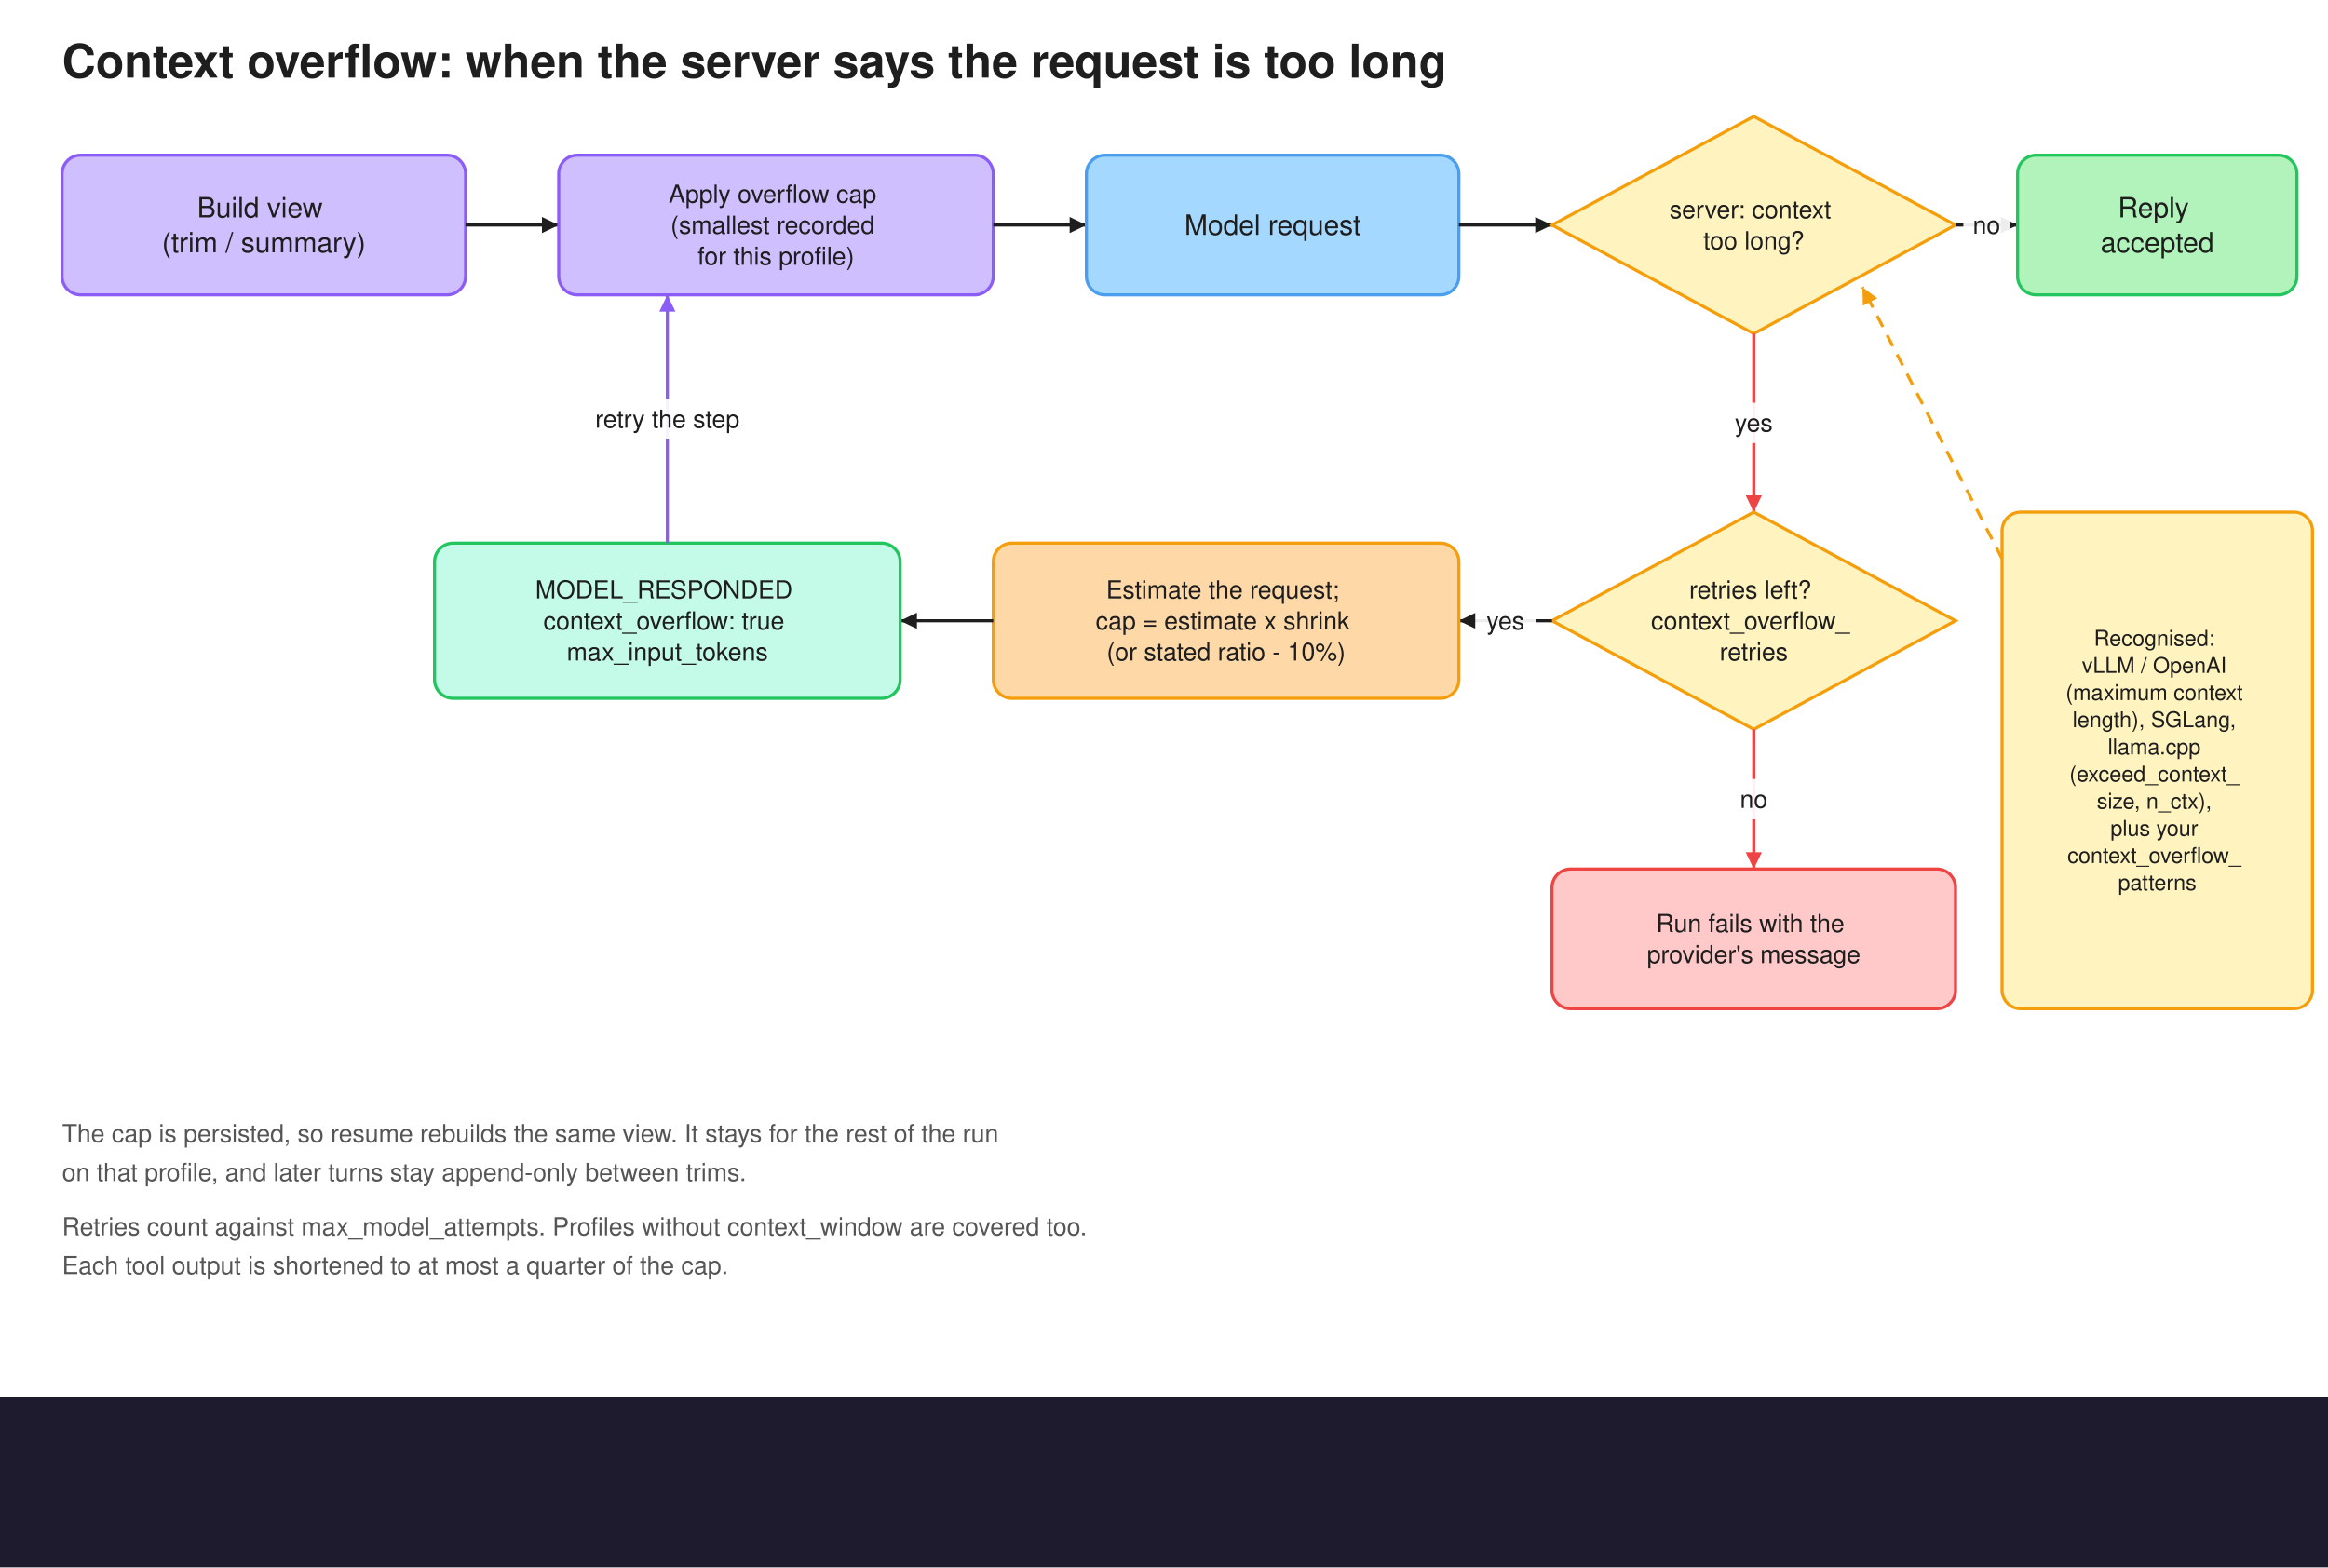
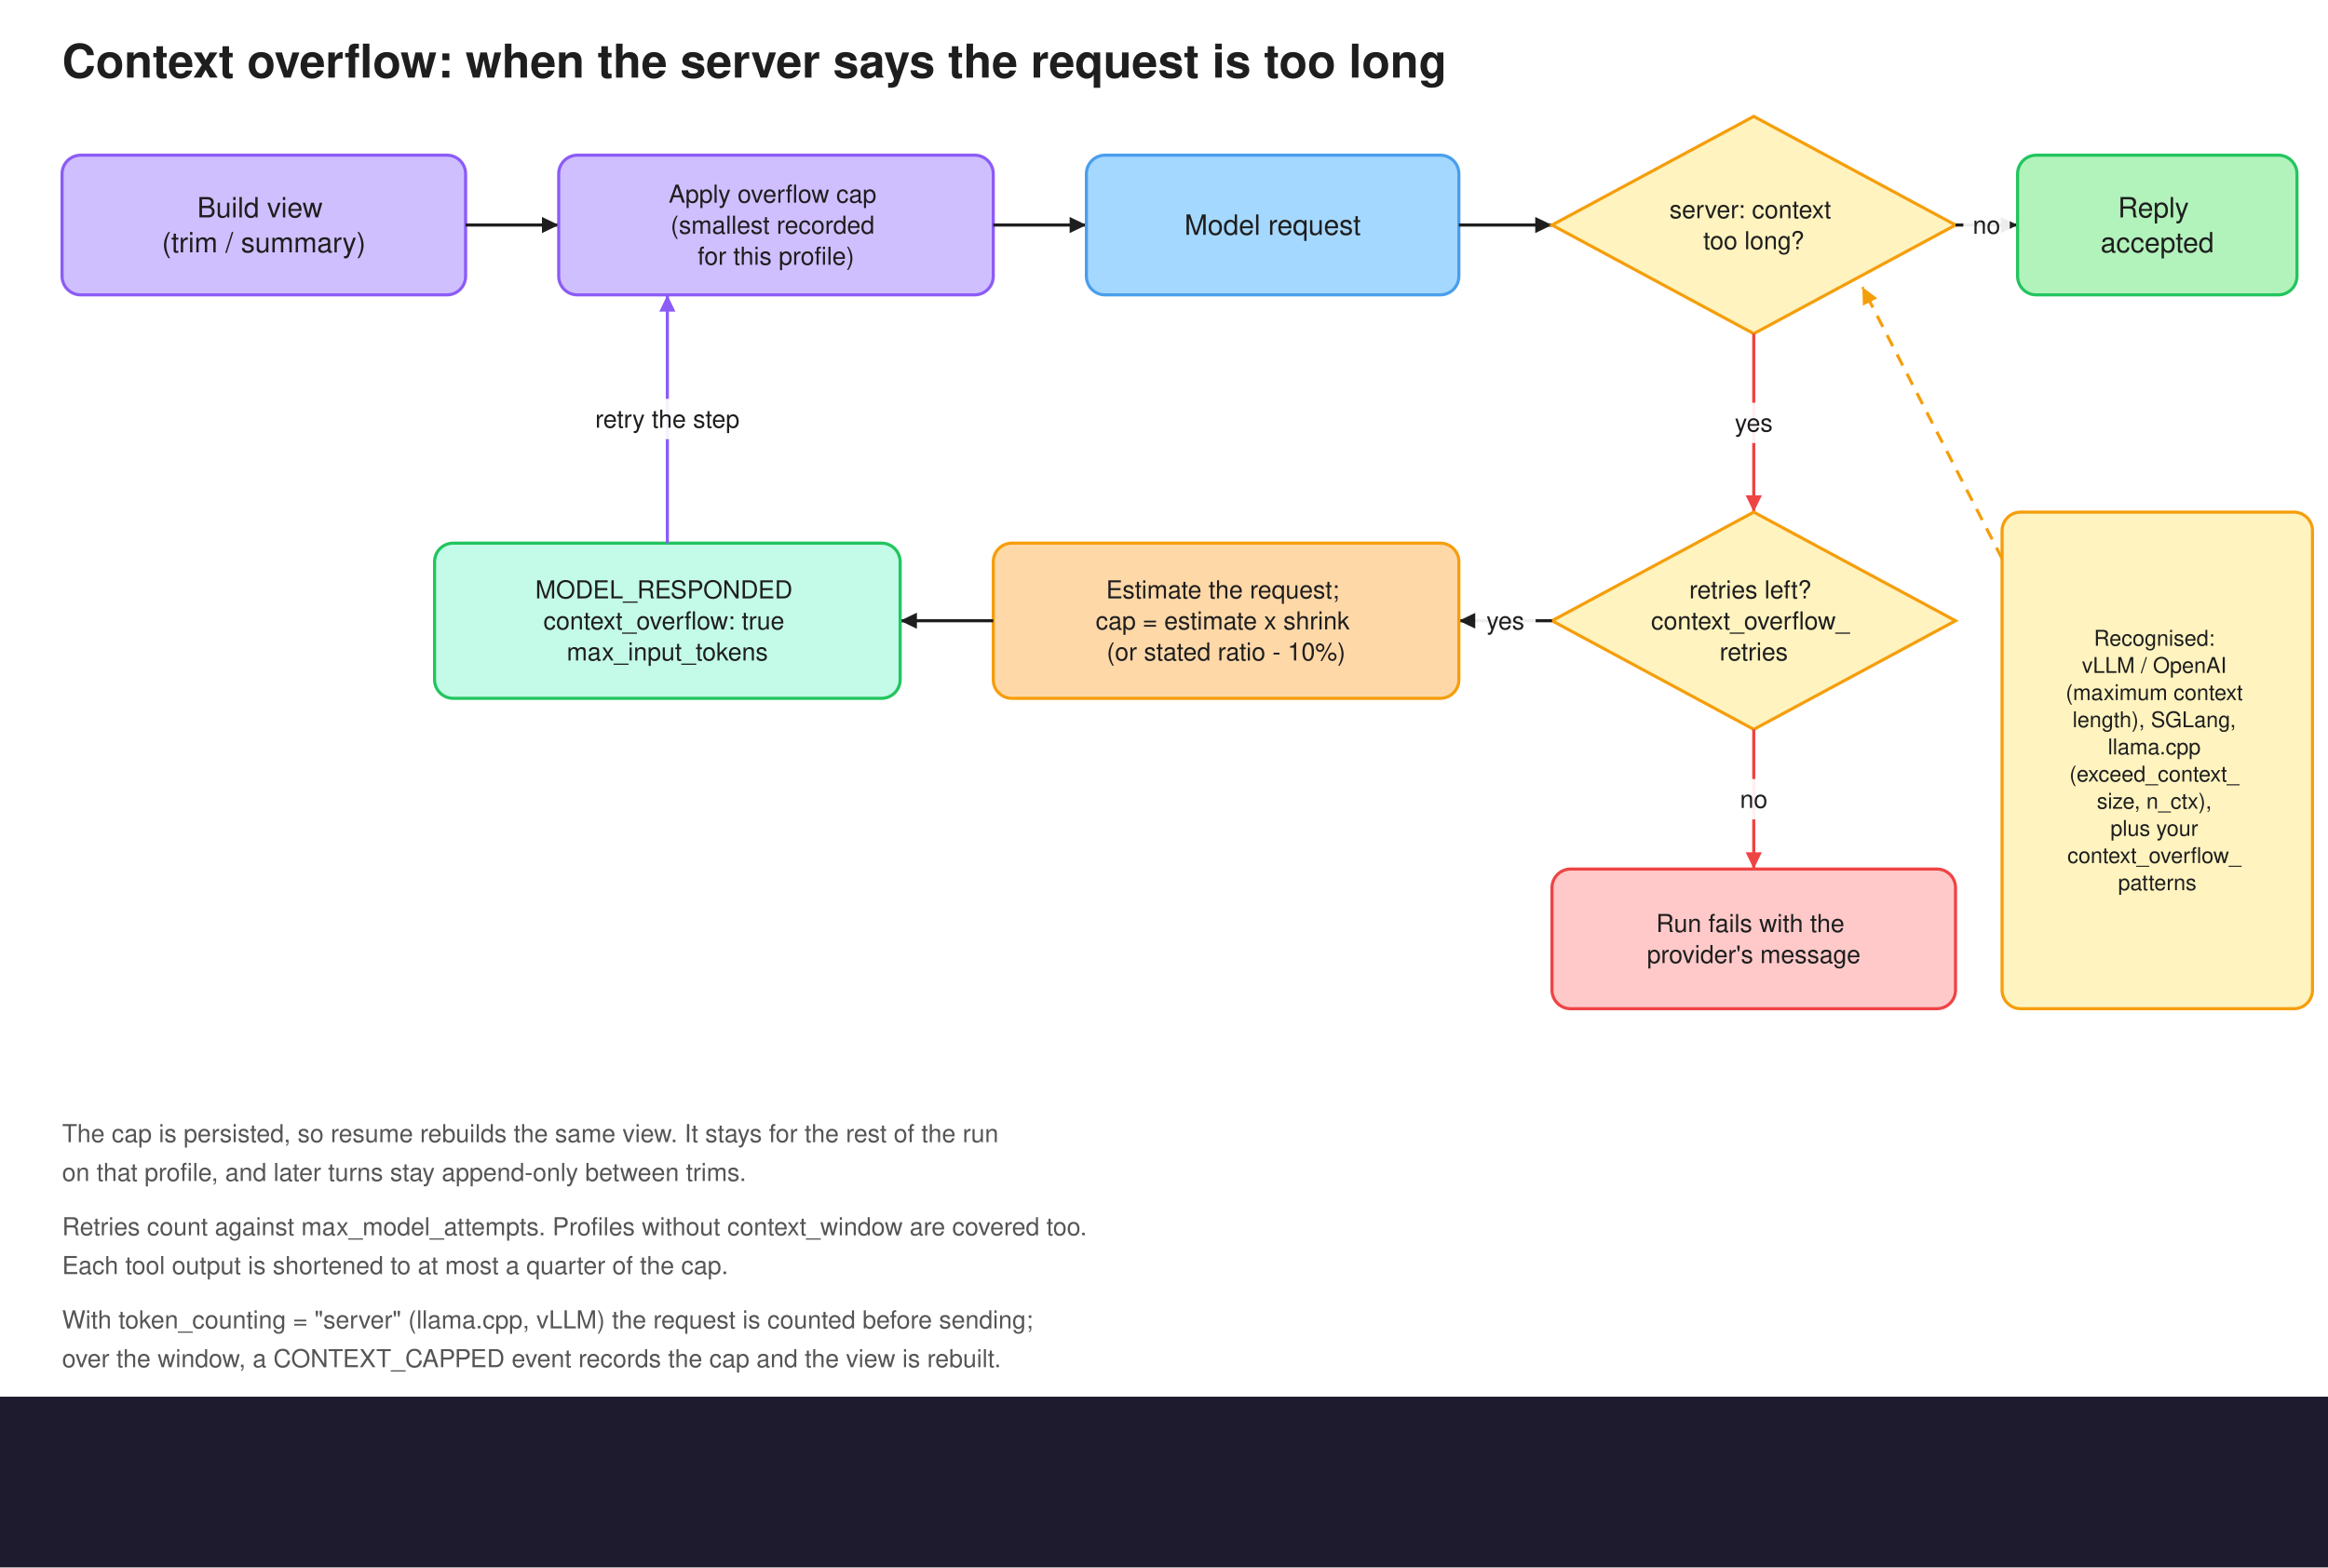
<svg xmlns="http://www.w3.org/2000/svg" viewBox="0 0 1500 1010" width="1500" height="1010" font-family="Helvetica, Arial, sans-serif">
  <rect width="1500" height="1010" fill="#ffffff" />
  <text x="40" y="50" font-size="30" fill="#1e1e1e" font-weight="bold">
    <tspan x="40" dy="0">Context overflow: when the server says the request is too long</tspan>
  </text>
  <g class="node" id="n-build">
    <rect x="40" y="100" width="260" height="90" rx="12" fill="#d0bfff" stroke="#8b5cf6" stroke-width="2" />
    <text font-size="18" text-anchor="middle" fill="#1e1e1e">
      <tspan x="170.0" y="140.1">Build view</tspan>
      <tspan x="170.0" y="162.6">(trim / summary)</tspan>
    </text>
  </g>
  <g class="edge" id="e-c1">
    <polyline points="300,145 360,145" fill="none" stroke="#1e1e1e" stroke-width="2" />
    <polygon points="360,145 349.2,150.2 349.2,139.8" fill="#1e1e1e" />
  </g>
  <g class="node" id="n-cap">
    <rect x="360" y="100" width="280" height="90" rx="12" fill="#d0bfff" stroke="#8b5cf6" stroke-width="2" />
    <text font-size="16" text-anchor="middle" fill="#1e1e1e">
      <tspan x="500.0" y="130.6">Apply overflow cap</tspan>
      <tspan x="500.0" y="150.6">(smallest recorded</tspan>
      <tspan x="500.0" y="170.6">for this profile)</tspan>
    </text>
  </g>
  <g class="edge" id="e-c2">
    <polyline points="640,145 700,145" fill="none" stroke="#1e1e1e" stroke-width="2" />
    <polygon points="700,145 689.2,150.2 689.2,139.8" fill="#1e1e1e" />
  </g>
  <g class="node" id="n-send">
    <rect x="700" y="100" width="240" height="90" rx="12" fill="#a5d8ff" stroke="#4a9eed" stroke-width="2" />
    <text font-size="18" text-anchor="middle" fill="#1e1e1e">
      <tspan x="820.0" y="151.3">Model request</tspan>
    </text>
  </g>
  <g class="edge" id="e-c3">
    <polyline points="940,145 1000,145" fill="none" stroke="#1e1e1e" stroke-width="2" />
    <polygon points="1000,145 989.2,150.2 989.2,139.8" fill="#1e1e1e" />
  </g>
  <g class="node" id="n-over">
    <polygon points="1130.0,75 1260,145.0 1130.0,215 1000,145.0" fill="#fff3bf" stroke="#f59e0b" stroke-width="2" />
    <text font-size="16" text-anchor="middle" fill="#1e1e1e">
      <tspan x="1130.0" y="140.6">server: context</tspan>
      <tspan x="1130.0" y="160.6">too long?</tspan>
    </text>
  </g>
  <g class="edge" id="e-c_no">
    <polyline points="1260,145 1300,145" fill="none" stroke="#1e1e1e" stroke-width="2" />
    <polygon points="1300,145 1289.2,150.2 1289.2,139.8" fill="#1e1e1e" />
  </g>
  <g class="node" id="n-accept">
    <rect x="1300" y="100" width="180" height="90" rx="12" fill="#b2f2bb" stroke="#22c55e" stroke-width="2" />
    <text font-size="18" text-anchor="middle" fill="#1e1e1e">
      <tspan x="1390.0" y="140.1">Reply</tspan>
      <tspan x="1390.0" y="162.6">accepted</tspan>
    </text>
  </g>
  <g class="edge" id="e-c_yes">
    <polyline points="1130,215 1130,330" fill="none" stroke="#ef4444" stroke-width="2" />
    <polygon points="1130,330 1124.8,319.2 1135.2,319.2" fill="#ef4444" />
  </g>
  <g class="node" id="n-left">
    <polygon points="1130.0,330 1260,400.0 1130.0,470 1000,400.0" fill="#fff3bf" stroke="#f59e0b" stroke-width="2" />
    <text font-size="16" text-anchor="middle" fill="#1e1e1e">
      <tspan x="1130.0" y="385.6">retries left?</tspan>
      <tspan x="1130.0" y="405.6">context_overflow_</tspan>
      <tspan x="1130.0" y="425.6">retries</tspan>
    </text>
  </g>
  <g class="edge" id="e-c_none">
    <polyline points="1130,470 1130,560" fill="none" stroke="#ef4444" stroke-width="2" />
    <polygon points="1130,560 1124.8,549.2 1135.2,549.2" fill="#ef4444" />
  </g>
  <g class="node" id="n-fail">
    <rect x="1000" y="560" width="260" height="90" rx="12" fill="#ffc9c9" stroke="#ef4444" stroke-width="2" />
    <text font-size="16" text-anchor="middle" fill="#1e1e1e">
      <tspan x="1130.0" y="600.6">Run fails with the</tspan>
      <tspan x="1130.0" y="620.6">provider's message</tspan>
    </text>
  </g>
  <g class="edge" id="e-c_more">
    <polyline points="1000,400 940,400" fill="none" stroke="#1e1e1e" stroke-width="2" />
    <polygon points="940,400 950.8,394.8 950.8,405.2" fill="#1e1e1e" />
  </g>
  <g class="node" id="n-estimate">
    <rect x="640" y="350" width="300" height="100" rx="12" fill="#ffd8a8" stroke="#f59e0b" stroke-width="2" />
    <text font-size="16" text-anchor="middle" fill="#1e1e1e">
      <tspan x="790.0" y="385.6">Estimate the request;</tspan>
      <tspan x="790.0" y="405.6">cap = estimate x shrink</tspan>
      <tspan x="790.0" y="425.6">(or stated ratio - 10%)</tspan>
    </text>
  </g>
  <g class="edge" id="e-c4">
    <polyline points="640,400 580,400" fill="none" stroke="#1e1e1e" stroke-width="2" />
    <polygon points="580,400 590.8,394.8 590.8,405.2" fill="#1e1e1e" />
  </g>
  <g class="node" id="n-persist">
    <rect x="280" y="350" width="300" height="100" rx="12" fill="#c3fae8" stroke="#22c55e" stroke-width="2" />
    <text font-size="16" text-anchor="middle" fill="#1e1e1e">
      <tspan x="430.0" y="385.6">MODEL_RESPONDED</tspan>
      <tspan x="430.0" y="405.6">context_overflow: true</tspan>
      <tspan x="430.0" y="425.6">max_input_tokens</tspan>
    </text>
  </g>
  <g class="edge" id="e-c_retry">
    <polyline points="430,350 430,190" fill="none" stroke="#8b5cf6" stroke-width="2" />
    <polygon points="430,190 435.2,200.8 424.8,200.8" fill="#8b5cf6" />
  </g>
  <g class="node" id="n-detect">
    <rect x="1290" y="330" width="200" height="320" rx="12" fill="#fff3bf" stroke="#f59e0b" stroke-width="2" />
    <text font-size="14" text-anchor="middle" fill="#1e1e1e">
      <tspan x="1390.0" y="416.1">Recognised:</tspan>
      <tspan x="1390.0" y="433.6">vLLM / OpenAI</tspan>
      <tspan x="1390.0" y="451.1">(maximum context</tspan>
      <tspan x="1390.0" y="468.6">length), SGLang,</tspan>
      <tspan x="1390.0" y="486.1">llama.cpp</tspan>
      <tspan x="1390.0" y="503.6">(exceed_context_</tspan>
      <tspan x="1390.0" y="521.1">size, n_ctx),</tspan>
      <tspan x="1390.0" y="538.6">plus your</tspan>
      <tspan x="1390.0" y="556.1">context_overflow_</tspan>
      <tspan x="1390.0" y="573.6">patterns</tspan>
    </text>
  </g>
  <g class="edge" id="e-c_detect">
    <polyline points="1290,360 1200,185" fill="none" stroke="#f59e0b" stroke-width="2" stroke-dasharray="8 6" />
    <polygon points="1200,185 1209.6,192.2 1200.3,197.0" fill="#f59e0b" />
  </g>
  <text x="40" y="736" font-size="16" fill="#555555" font-weight="normal">
    <tspan x="40" dy="0">The cap is persisted, so resume rebuilds the same view. It stays for the rest of the run</tspan>
  </text>
  <text x="40" y="761" font-size="16" fill="#555555" font-weight="normal">
    <tspan x="40" dy="0">on that profile, and later turns stay append-only between trims.</tspan>
  </text>
  <text x="40" y="796" font-size="16" fill="#555555" font-weight="normal">
    <tspan x="40" dy="0">Retries count against max_model_attempts. Profiles without context_window are covered too.</tspan>
  </text>
  <text x="40" y="821" font-size="16" fill="#555555" font-weight="normal">
    <tspan x="40" dy="0">Each tool output is shortened to at most a quarter of the cap.</tspan>
  </text>
+   <text x="40" y="856" font-size="16" fill="#555555" font-weight="normal">
+     <tspan x="40" dy="0">With token_counting = "server" (llama.cpp, vLLM) the request is counted before sending;</tspan>
+   </text>
+   <text x="40" y="881" font-size="16" fill="#555555" font-weight="normal">
+     <tspan x="40" dy="0">over the window, a CONTEXT_CAPPED event records the cap and the view is rebuilt.</tspan>
+   </text>
  <rect x="1265.04" y="132.0" width="29.92" height="26" rx="4" fill="#ffffff" fill-opacity="0.92" />
  <text font-size="16" text-anchor="middle" fill="#1e1e1e">
    <tspan x="1280.0" y="150.6">no</tspan>
  </text>
  <rect x="1110.56" y="259.5" width="38.88" height="26" rx="4" fill="#ffffff" fill-opacity="0.92" />
  <text font-size="16" text-anchor="middle" fill="#1e1e1e">
    <tspan x="1130.0" y="278.1">yes</tspan>
  </text>
  <rect x="1115.04" y="502.0" width="29.92" height="26" rx="4" fill="#ffffff" fill-opacity="0.92" />
  <text font-size="16" text-anchor="middle" fill="#1e1e1e">
    <tspan x="1130.0" y="520.6">no</tspan>
  </text>
  <rect x="950.56" y="387.0" width="38.88" height="26" rx="4" fill="#ffffff" fill-opacity="0.92" />
  <text font-size="16" text-anchor="middle" fill="#1e1e1e">
    <tspan x="970.0" y="405.6">yes</tspan>
  </text>
  <rect x="361.28" y="257.0" width="137.44" height="26" rx="4" fill="#ffffff" fill-opacity="0.92" />
  <text font-size="16" text-anchor="middle" fill="#1e1e1e">
    <tspan x="430.0" y="275.6">retry the step</tspan>
  </text>
  <g opacity="0">
    <rect x="34" y="94" width="272" height="102" rx="12" fill="none" stroke="#1e3a8a" stroke-width="6" />
    <animate attributeName="opacity" dur="37.67s" repeatCount="indefinite" calcMode="discrete" values="1;0" keyTimes="0;0.069" />
  </g>
  <g opacity="0">
    <rect x="354" y="94" width="292" height="102" rx="12" fill="none" stroke="#1e3a8a" stroke-width="6" />
    <animate attributeName="opacity" dur="37.67s" repeatCount="indefinite" calcMode="discrete" values="0;1;0" keyTimes="0;0.082;0.151" />
  </g>
  <g opacity="0">
    <rect x="694" y="94" width="252" height="102" rx="12" fill="none" stroke="#1e3a8a" stroke-width="6" />
    <animate attributeName="opacity" dur="37.67s" repeatCount="indefinite" calcMode="discrete" values="0;1;0" keyTimes="0;0.165;0.234" />
  </g>
  <g opacity="0">
    <polygon points="1130.0,69 1266,145.0 1130.0,221 994,145.0" fill="none" stroke="#1e3a8a" stroke-width="6" />
    <animate attributeName="opacity" dur="37.67s" repeatCount="indefinite" calcMode="discrete" values="0;1;0" keyTimes="0;0.247;0.316" />
  </g>
  <g opacity="0">
    <rect x="1284" y="324" width="212" height="332" rx="12" fill="none" stroke="#1e3a8a" stroke-width="6" />
    <animate attributeName="opacity" dur="37.67s" repeatCount="indefinite" calcMode="discrete" values="0;1;0" keyTimes="0;0.316;0.385" />
  </g>
  <g opacity="0">
    <polygon points="1130.0,324 1266,400.0 1130.0,476 994,400.0" fill="none" stroke="#1e3a8a" stroke-width="6" />
    <animate attributeName="opacity" dur="37.67s" repeatCount="indefinite" calcMode="discrete" values="0;1;0" keyTimes="0;0.398;0.467" />
  </g>
  <g opacity="0">
    <rect x="634" y="344" width="312" height="112" rx="12" fill="none" stroke="#1e3a8a" stroke-width="6" />
    <animate attributeName="opacity" dur="37.67s" repeatCount="indefinite" calcMode="discrete" values="0;1;0" keyTimes="0;0.48;0.55" />
  </g>
  <g opacity="0">
    <rect x="274" y="344" width="312" height="112" rx="12" fill="none" stroke="#1e3a8a" stroke-width="6" />
    <animate attributeName="opacity" dur="37.67s" repeatCount="indefinite" calcMode="discrete" values="0;1;0" keyTimes="0;0.563;0.632" />
  </g>
  <g opacity="0">
    <rect x="354" y="94" width="292" height="102" rx="12" fill="none" stroke="#1e3a8a" stroke-width="6" />
    <animate attributeName="opacity" dur="37.67s" repeatCount="indefinite" calcMode="discrete" values="0;1;0" keyTimes="0;0.65;0.719" />
  </g>
  <g opacity="0">
    <rect x="694" y="94" width="252" height="102" rx="12" fill="none" stroke="#1e3a8a" stroke-width="6" />
    <animate attributeName="opacity" dur="37.67s" repeatCount="indefinite" calcMode="discrete" values="0;1;0" keyTimes="0;0.732;0.801" />
  </g>
  <g opacity="0">
    <rect x="1294" y="94" width="192" height="102" rx="12" fill="none" stroke="#1e3a8a" stroke-width="6" />
    <animate attributeName="opacity" dur="37.67s" repeatCount="indefinite" calcMode="discrete" values="0;1;0" keyTimes="0;0.835;0.904" />
  </g>
  <g opacity="0">
    <rect x="994" y="554" width="272" height="102" rx="12" fill="none" stroke="#1e3a8a" stroke-width="6" />
    <animate attributeName="opacity" dur="37.67s" repeatCount="indefinite" calcMode="discrete" values="0;1;0" keyTimes="0;0.904;0.974" />
  </g>
  <g opacity="0">
    <animate attributeName="opacity" dur="37.67s" repeatCount="indefinite" calcMode="discrete" values="0;1;0" keyTimes="0;0.069;0.082" />
    <g>
      <circle r="11" fill="#1e3a8a" fill-opacity="0.2" />
      <circle r="6" fill="#1e3a8a" stroke="#ffffff" stroke-width="2" />
      <animateMotion dur="37.67s" repeatCount="indefinite" calcMode="linear" path="M300.0,145.0 L360.0,145.0" keyTimes="0;0.069;0.082;1" keyPoints="0;0;1;1" />
    </g>
  </g>
  <g opacity="0">
    <animate attributeName="opacity" dur="37.67s" repeatCount="indefinite" calcMode="discrete" values="0;1;0" keyTimes="0;0.151;0.165" />
    <g>
      <circle r="11" fill="#1e3a8a" fill-opacity="0.2" />
      <circle r="6" fill="#1e3a8a" stroke="#ffffff" stroke-width="2" />
      <animateMotion dur="37.67s" repeatCount="indefinite" calcMode="linear" path="M640.0,145.0 L700.0,145.0" keyTimes="0;0.151;0.165;1" keyPoints="0;0;1;1" />
    </g>
  </g>
  <g opacity="0">
    <animate attributeName="opacity" dur="37.67s" repeatCount="indefinite" calcMode="discrete" values="0;1;0" keyTimes="0;0.234;0.247" />
    <g>
      <circle r="11" fill="#1e3a8a" fill-opacity="0.2" />
      <circle r="6" fill="#1e3a8a" stroke="#ffffff" stroke-width="2" />
      <animateMotion dur="37.67s" repeatCount="indefinite" calcMode="linear" path="M940.0,145.0 L1000.0,145.0" keyTimes="0;0.234;0.247;1" keyPoints="0;0;1;1" />
    </g>
  </g>
  <g opacity="0">
    <animate attributeName="opacity" dur="37.67s" repeatCount="indefinite" calcMode="discrete" values="0;1;0" keyTimes="0;0.385;0.398" />
    <g>
      <circle r="11" fill="#1e3a8a" fill-opacity="0.2" />
      <circle r="6" fill="#1e3a8a" stroke="#ffffff" stroke-width="2" />
      <animateMotion dur="37.67s" repeatCount="indefinite" calcMode="linear" path="M1130.0,215.0 L1130.0,330.0" keyTimes="0;0.385;0.398;1" keyPoints="0;0;1;1" />
    </g>
  </g>
  <g opacity="0">
    <animate attributeName="opacity" dur="37.67s" repeatCount="indefinite" calcMode="discrete" values="0;1;0" keyTimes="0;0.467;0.48" />
    <g>
      <circle r="11" fill="#1e3a8a" fill-opacity="0.2" />
      <circle r="6" fill="#1e3a8a" stroke="#ffffff" stroke-width="2" />
      <animateMotion dur="37.67s" repeatCount="indefinite" calcMode="linear" path="M1000.0,400.0 L940.0,400.0" keyTimes="0;0.467;0.48;1" keyPoints="0;0;1;1" />
    </g>
  </g>
  <g opacity="0">
    <animate attributeName="opacity" dur="37.67s" repeatCount="indefinite" calcMode="discrete" values="0;1;0" keyTimes="0;0.55;0.563" />
    <g>
      <circle r="11" fill="#1e3a8a" fill-opacity="0.2" />
      <circle r="6" fill="#1e3a8a" stroke="#ffffff" stroke-width="2" />
      <animateMotion dur="37.67s" repeatCount="indefinite" calcMode="linear" path="M640.0,400.0 L580.0,400.0" keyTimes="0;0.55;0.563;1" keyPoints="0;0;1;1" />
    </g>
  </g>
  <g opacity="0">
    <animate attributeName="opacity" dur="37.67s" repeatCount="indefinite" calcMode="discrete" values="0;1;0" keyTimes="0;0.632;0.65" />
    <g>
      <circle r="11" fill="#1e3a8a" fill-opacity="0.2" />
      <circle r="6" fill="#1e3a8a" stroke="#ffffff" stroke-width="2" />
      <animateMotion dur="37.67s" repeatCount="indefinite" calcMode="linear" path="M430.0,350.0 L430.0,190.0" keyTimes="0;0.632;0.65;1" keyPoints="0;0;1;1" />
    </g>
  </g>
  <g opacity="0">
    <animate attributeName="opacity" dur="37.67s" repeatCount="indefinite" calcMode="discrete" values="0;1;0" keyTimes="0;0.719;0.732" />
    <g>
      <circle r="11" fill="#1e3a8a" fill-opacity="0.2" />
      <circle r="6" fill="#1e3a8a" stroke="#ffffff" stroke-width="2" />
      <animateMotion dur="37.67s" repeatCount="indefinite" calcMode="linear" path="M640.0,145.0 L700.0,145.0" keyTimes="0;0.719;0.732;1" keyPoints="0;0;1;1" />
    </g>
  </g>
  <g opacity="0">
    <animate attributeName="opacity" dur="37.67s" repeatCount="indefinite" calcMode="discrete" values="0;1;0" keyTimes="0;0.801;0.814" />
    <g>
      <circle r="11" fill="#1e3a8a" fill-opacity="0.2" />
      <circle r="6" fill="#1e3a8a" stroke="#ffffff" stroke-width="2" />
      <animateMotion dur="37.67s" repeatCount="indefinite" calcMode="linear" path="M940.0,145.0 L1000.0,145.0" keyTimes="0;0.801;0.814;1" keyPoints="0;0;1;1" />
    </g>
  </g>
  <g opacity="0">
    <animate attributeName="opacity" dur="37.67s" repeatCount="indefinite" calcMode="discrete" values="0;1;0" keyTimes="0;0.822;0.835" />
    <g>
      <circle r="11" fill="#1e3a8a" fill-opacity="0.2" />
      <circle r="6" fill="#1e3a8a" stroke="#ffffff" stroke-width="2" />
      <animateMotion dur="37.67s" repeatCount="indefinite" calcMode="linear" path="M1260.0,145.0 L1300.0,145.0" keyTimes="0;0.822;0.835;1" keyPoints="0;0;1;1" />
    </g>
  </g>
  <rect x="0" y="900" width="1500" height="110" fill="#1e1b2e" />
  <g opacity="0">
    <animate attributeName="opacity" dur="37.67s" repeatCount="indefinite" calcMode="discrete" values="1;0" keyTimes="0;0.082" />
    <text x="40" y="942" font-size="24" font-weight="bold" fill="#ffffff">Step 1 of 12 · Build the view</text>
    <text x="40" y="980" font-size="19" fill="#d6d3e4">The usual bounded view: trimming and, if enabled, a summary.</text>
  </g>
  <g opacity="0">
    <animate attributeName="opacity" dur="37.67s" repeatCount="indefinite" calcMode="discrete" values="0;1;0" keyTimes="0;0.082;0.165" />
    <text x="40" y="942" font-size="24" font-weight="bold" fill="#ffffff">Step 2 of 12 · Apply a recorded cap</text>
    <text x="40" y="980" font-size="19" fill="#d6d3e4">No cap yet on the first try; after an overflow, the smallest one.</text>
  </g>
  <g opacity="0">
    <animate attributeName="opacity" dur="37.67s" repeatCount="indefinite" calcMode="discrete" values="0;1;0" keyTimes="0;0.165;0.247" />
    <text x="40" y="942" font-size="24" font-weight="bold" fill="#ffffff">Step 3 of 12 · Call the model</text>
    <text x="40" y="980" font-size="19" fill="#d6d3e4">The request goes to the server as usual.</text>
  </g>
  <g opacity="0">
    <animate attributeName="opacity" dur="37.67s" repeatCount="indefinite" calcMode="discrete" values="0;1;0" keyTimes="0;0.247;0.316" />
    <text x="40" y="942" font-size="24" font-weight="bold" fill="#ffffff">Step 4 of 12 · Too long?</text>
    <text x="40" y="980" font-size="19" fill="#d6d3e4">The server rejects it: the harness's 3.5-chars-per-token estimate was too low, or no window was set.</text>
  </g>
  <g opacity="0">
    <animate attributeName="opacity" dur="37.67s" repeatCount="indefinite" calcMode="discrete" values="0;1;0" keyTimes="0;0.316;0.398" />
    <text x="40" y="942" font-size="24" font-weight="bold" fill="#ffffff">Step 5 of 12 · How it is recognised</text>
    <text x="40" y="980" font-size="19" fill="#d6d3e4">Known server messages, plus your patterns; stated sizes (limit, requested) are parsed.</text>
  </g>
  <g opacity="0">
    <animate attributeName="opacity" dur="37.67s" repeatCount="indefinite" calcMode="discrete" values="0;1;0" keyTimes="0;0.398;0.48" />
    <text x="40" y="942" font-size="24" font-weight="bold" fill="#ffffff">Step 6 of 12 · Retries left?</text>
    <text x="40" y="980" font-size="19" fill="#d6d3e4">Up to [orchestrator] context_overflow_retries per step (default 2).</text>
  </g>
  <g opacity="0">
    <animate attributeName="opacity" dur="37.67s" repeatCount="indefinite" calcMode="discrete" values="0;1;0" keyTimes="0;0.48;0.563" />
    <text x="40" y="942" font-size="24" font-weight="bold" fill="#ffffff">Step 7 of 12 · Pick a smaller cap</text>
    <text x="40" y="980" font-size="19" fill="#d6d3e4">The estimate times context_overflow_shrink, or the server's stated ratio less 10%.</text>
  </g>
  <g opacity="0">
    <animate attributeName="opacity" dur="37.67s" repeatCount="indefinite" calcMode="discrete" values="0;1;0" keyTimes="0;0.563;0.65" />
    <text x="40" y="942" font-size="24" font-weight="bold" fill="#ffffff">Step 8 of 12 · Record it durably</text>
    <text x="40" y="980" font-size="19" fill="#d6d3e4">The cap is stored in the event, keyed by profile.</text>
  </g>
  <g opacity="0">
    <animate attributeName="opacity" dur="37.67s" repeatCount="indefinite" calcMode="discrete" values="0;1;0" keyTimes="0;0.65;0.732" />
    <text x="40" y="942" font-size="24" font-weight="bold" fill="#ffffff">Step 9 of 12 · Retry with less context</text>
    <text x="40" y="980" font-size="19" fill="#d6d3e4">Older turns are omitted (with a notice) and large tool outputs shortened to fit the cap.</text>
  </g>
  <g opacity="0">
    <animate attributeName="opacity" dur="37.67s" repeatCount="indefinite" calcMode="discrete" values="0;1;0" keyTimes="0;0.732;0.835" />
    <text x="40" y="942" font-size="24" font-weight="bold" fill="#ffffff">Step 10 of 12 · Call again</text>
    <text x="40" y="980" font-size="19" fill="#d6d3e4">The same step, now within the cap.</text>
  </g>
  <g opacity="0">
    <animate attributeName="opacity" dur="37.67s" repeatCount="indefinite" calcMode="discrete" values="0;1;0" keyTimes="0;0.835;0.904" />
    <text x="40" y="942" font-size="24" font-weight="bold" fill="#ffffff">Step 11 of 12 · Accepted</text>
    <text x="40" y="980" font-size="19" fill="#d6d3e4">The run continues; later steps keep the cap.</text>
  </g>
  <g opacity="0">
    <animate attributeName="opacity" dur="37.67s" repeatCount="indefinite" calcMode="discrete" values="0;1;0" keyTimes="0;0.904;1" />
    <text x="40" y="942" font-size="24" font-weight="bold" fill="#ffffff">Step 12 of 12 · Out of retries</text>
    <text x="40" y="980" font-size="19" fill="#d6d3e4">The run fails with the server's message, as before Phase 13.</text>
  </g>
</svg>
